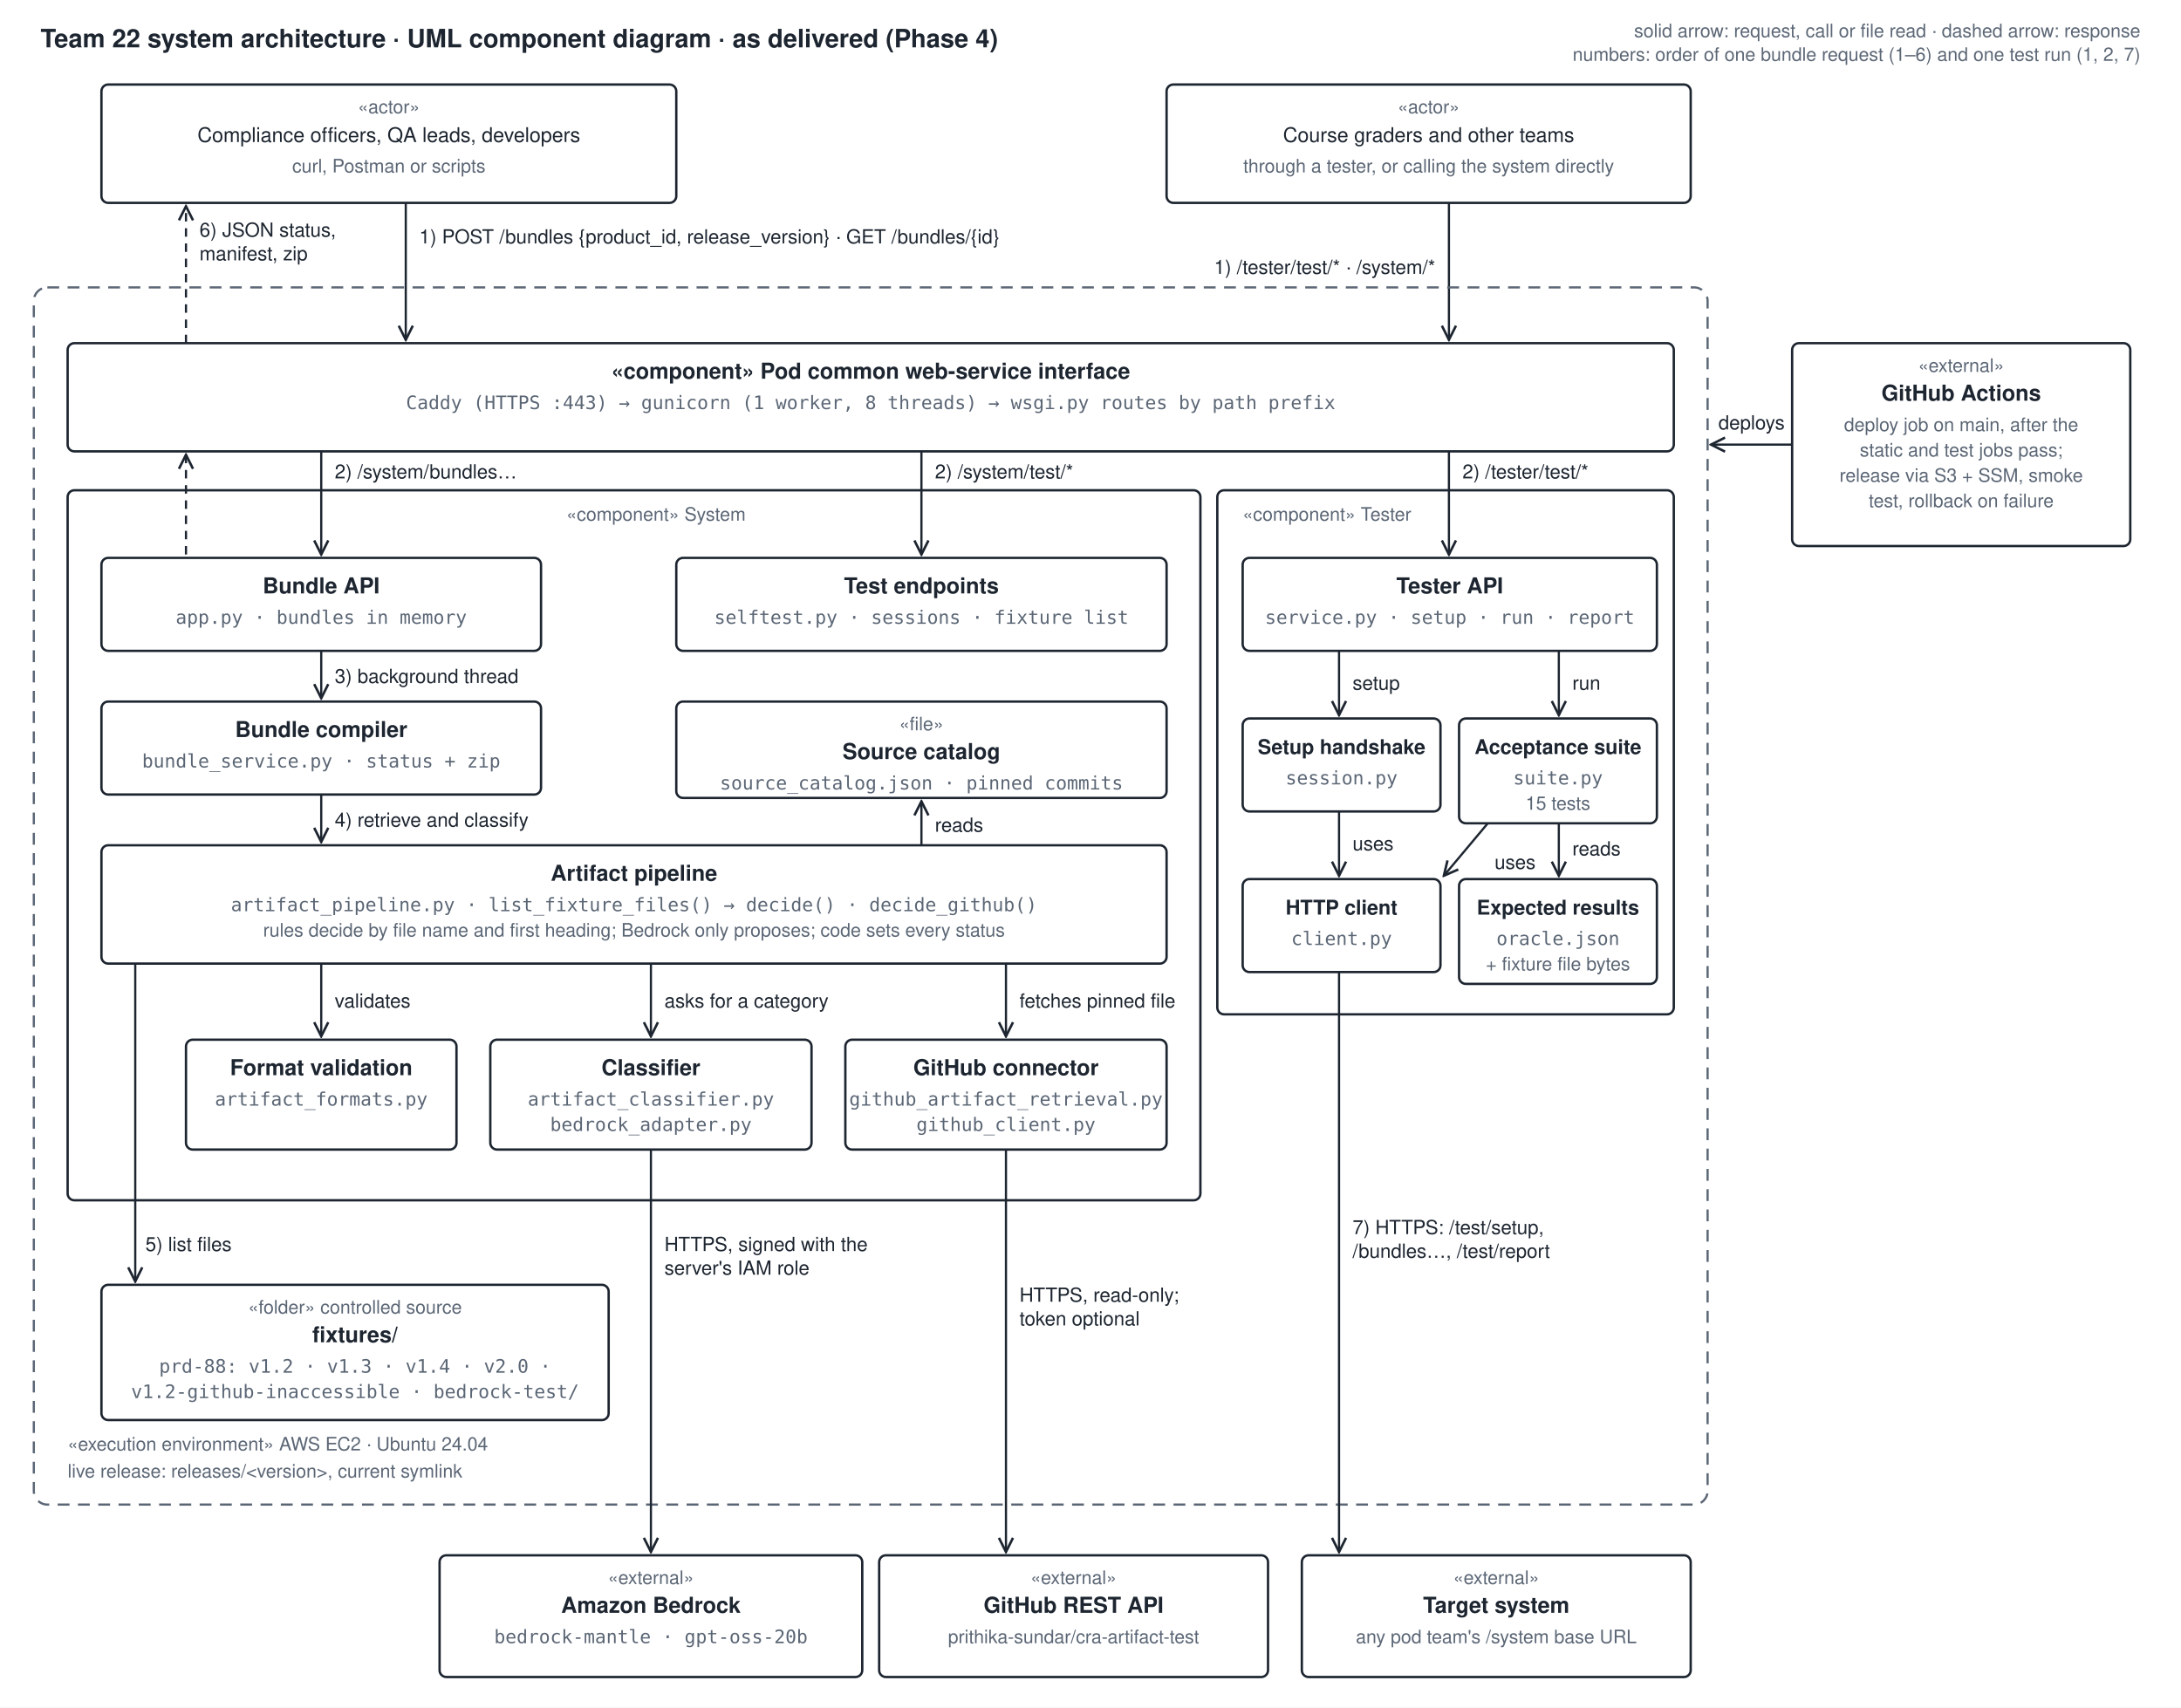
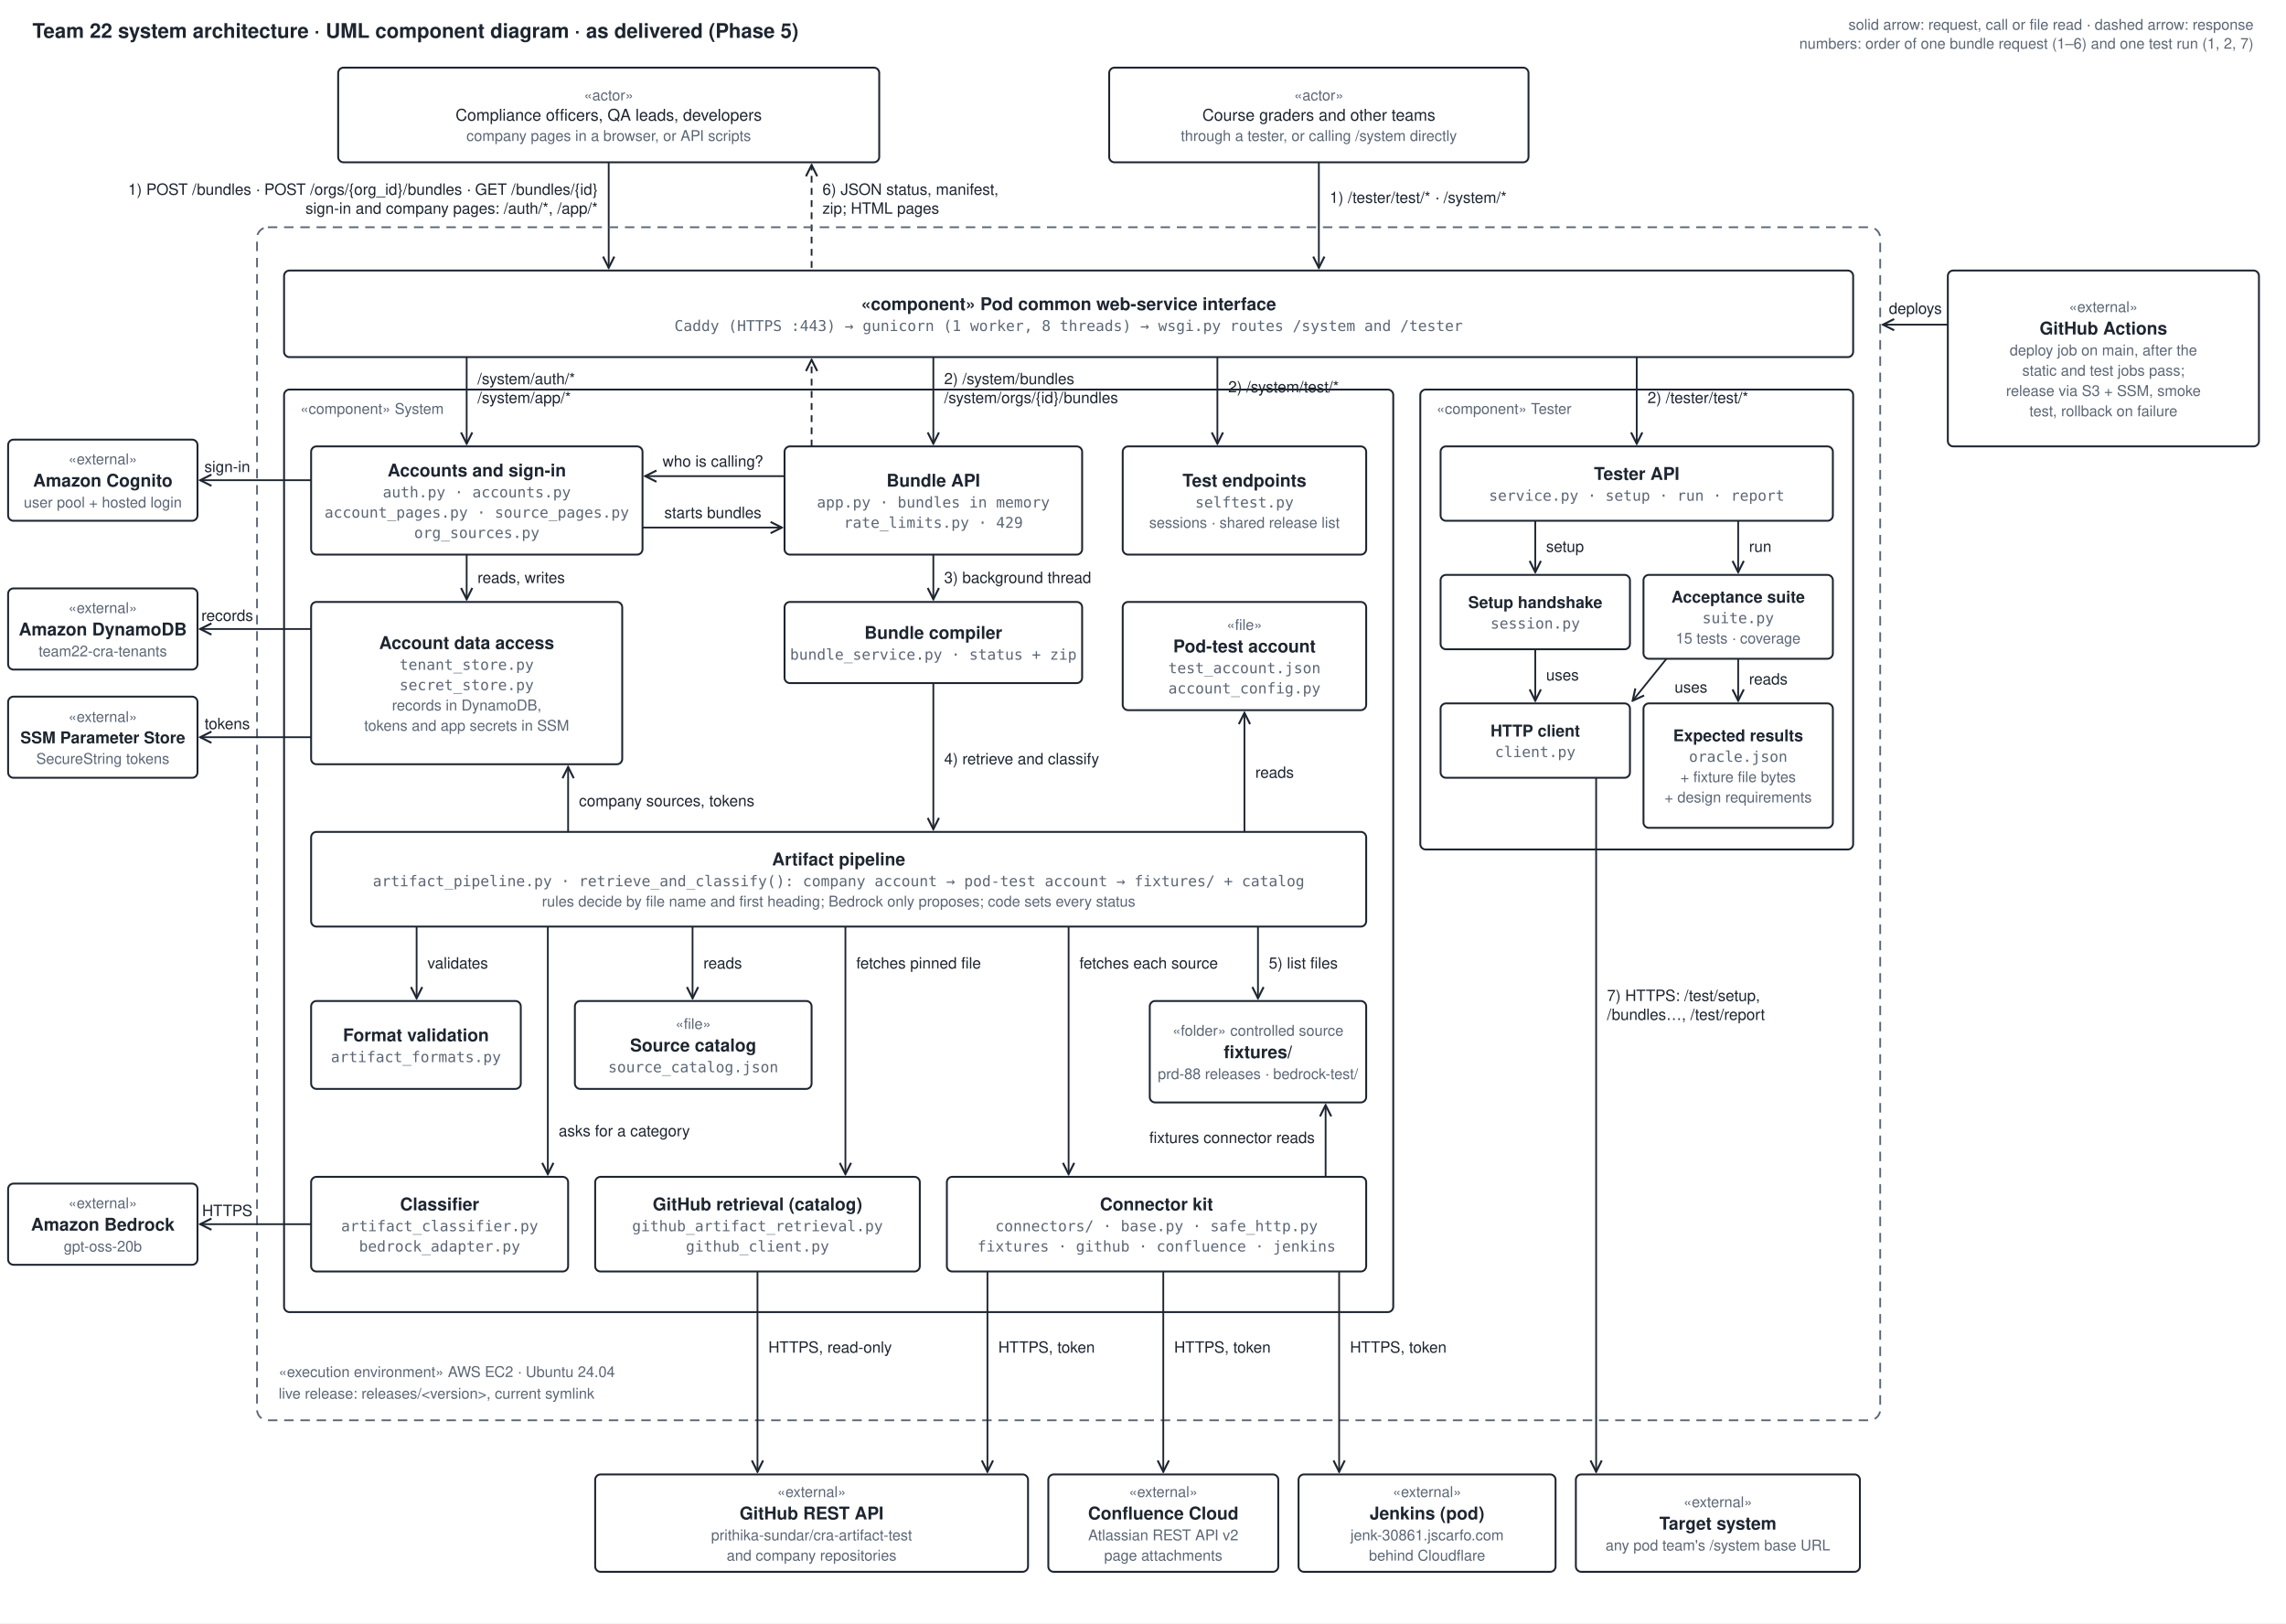
- <svg xmlns="http://www.w3.org/2000/svg" viewBox="0 0 1290 1010" width="1290" height="1010" font-family="Helvetica, Arial, sans-serif">
+ <svg xmlns="http://www.w3.org/2000/svg" viewBox="0 0 1690 1200" width="1690" height="1200" font-family="Helvetica, Arial, sans-serif">
  <defs>
    <marker id="arr" viewBox="0 0 10 10" refX="9" refY="5" markerWidth="8" markerHeight="8" orient="auto-start-reverse">
      <path d="M1,1 L9,5 L1,9" fill="none" stroke="#1d2530" stroke-width="1.4" />
    </marker>
  </defs>
  <style>
    .box { fill: #ffffff; stroke: #1d2530; stroke-width: 1.4; }
    .comp { fill: none; stroke: #1d2530; stroke-width: 1.4; }
    .node { fill: none; stroke: #5b6675; stroke-width: 1.3; stroke-dasharray: 7 5; }
    .e { stroke: #1d2530; stroke-width: 1.3; fill: none; }
    .ret { stroke: #1d2530; stroke-width: 1.3; fill: none; stroke-dasharray: 5 4; }
    .t { font-size: 13px; font-weight: bold; fill: #1d2530; }
    .t2 { font-size: 12px; font-weight: bold; fill: #1d2530; }
    .m { font-family: Menlo, Consolas, monospace; font-size: 11px; fill: #5b6675; }
    .st { font-size: 11px; fill: #5b6675; }
    .s { font-size: 12px; fill: #1d2530; }
    .l { font-size: 11.5px; fill: #1d2530; }
    .title { font-size: 15px; font-weight: bold; fill: #1d2530; }
-   </style>
-   <rect width="1290" height="1010" fill="#ffffff" />
-   <text class="title" x="24" y="28">Team 22 system architecture · UML component diagram · as delivered (Phase 4)</text>
-   <text class="st" x="1266" y="22" text-anchor="end">solid arrow: request, call or file read · dashed arrow: response</text>
-   <text class="st" x="1266" y="36" text-anchor="end">numbers: order of one bundle request (1–6) and one test run (1, 2, 7)</text>
+ </style>
+   <rect width="1690" height="1200" fill="#ffffff" />
+   <text class="title" x="24" y="28">Team 22 system architecture · UML component diagram · as delivered (Phase 5)</text>
+   <text class="st" x="1666" y="22" text-anchor="end">solid arrow: request, call or file read · dashed arrow: response</text>
+   <text class="st" x="1666" y="36" text-anchor="end">numbers: order of one bundle request (1–6) and one test run (1, 2, 7)</text>
  <g transform="translate(0,40)">
-     <rect class="box" x="60" y="10" width="340" height="70" rx="4" />
-     <text class="st" x="230.0" y="27" text-anchor="middle">«actor»</text>
-     <text class="s" x="230.0" y="44" text-anchor="middle">Compliance officers, QA leads, developers</text>
-     <text class="st" x="230.0" y="62" text-anchor="middle">curl, Postman or scripts</text>
-     <rect class="box" x="690" y="10" width="310" height="70" rx="4" />
-     <text class="st" x="845.0" y="27" text-anchor="middle">«actor»</text>
-     <text class="s" x="845.0" y="44" text-anchor="middle">Course graders and other teams</text>
-     <text class="st" x="845.0" y="62" text-anchor="middle">through a tester, or calling the system directly</text>
-     <polyline class="e" points="240,80 240,161" marker-end="url(#arr)" />
-     <text class="l" x="248" y="104" text-anchor="start">1) POST /bundles {product_id, release_version} · GET /bundles/{id}</text>
-     <polyline class="e" points="857,80 857,161" marker-end="url(#arr)" />
-     <text class="l" x="849" y="122" text-anchor="end">1) /tester/test/* · /system/*</text>
-     <polyline class="ret" points="110,288 110,229" marker-end="url(#arr)" />
-     <polyline class="ret" points="110,163 110,82" marker-end="url(#arr)" />
-     <text class="l" x="118" y="100" text-anchor="start">6) JSON status,</text>
-     <text class="l" x="118" y="114" text-anchor="start">manifest, zip</text>
-     <rect class="node" x="20" y="130" width="990" height="720" rx="8" />
-     <text class="st" x="40" y="818" text-anchor="start">«execution environment» AWS EC2 · Ubuntu 24.04</text>
-     <text class="st" x="40" y="834" text-anchor="start">live release: releases/&lt;version&gt;, current symlink</text>
-     <rect class="box" x="40" y="163" width="950" height="64" rx="4" />
-     <text class="t" x="515.0" y="184" text-anchor="middle">«component» Pod common web-service interface</text>
-     <text class="m" x="515.0" y="202" text-anchor="middle">Caddy (HTTPS :443) → gunicorn (1 worker, 8 threads) → wsgi.py routes by path prefix</text>
-     <rect class="comp" x="40" y="250" width="670" height="420" rx="4" />
-     <text class="st" x="335" y="268" text-anchor="start">«component» System</text>
-     <polyline class="e" points="190,227 190,288" marker-end="url(#arr)" />
-     <text class="l" x="198" y="243" text-anchor="start">2) /system/bundles…</text>
-     <polyline class="e" points="545,227 545,288" marker-end="url(#arr)" />
-     <text class="l" x="553" y="243" text-anchor="start">2) /system/test/*</text>
-     <rect class="box" x="60" y="290" width="260" height="55" rx="4" />
-     <text class="t" x="190.0" y="311" text-anchor="middle">Bundle API</text>
-     <text class="m" x="190.0" y="329" text-anchor="middle">app.py · bundles in memory</text>
-     <rect class="box" x="400" y="290" width="290" height="55" rx="4" />
-     <text class="t" x="545.0" y="311" text-anchor="middle">Test endpoints</text>
-     <text class="m" x="545.0" y="329" text-anchor="middle">selftest.py · sessions · fixture list</text>
-     <polyline class="e" points="190,345 190,373" marker-end="url(#arr)" />
-     <text class="l" x="198" y="364" text-anchor="start">3) background thread</text>
-     <rect class="box" x="60" y="375" width="260" height="55" rx="4" />
-     <text class="t" x="190.0" y="396" text-anchor="middle">Bundle compiler</text>
-     <text class="m" x="190.0" y="414" text-anchor="middle">bundle_service.py · status + zip</text>
-     <rect class="box" x="400" y="375" width="290" height="57" rx="4" />
-     <text class="st" x="545.0" y="392" text-anchor="middle">«file»</text>
-     <text class="t" x="545.0" y="409" text-anchor="middle">Source catalog</text>
-     <text class="m" x="545.0" y="427" text-anchor="middle">source_catalog.json · pinned commits</text>
-     <polyline class="e" points="190,430 190,458" marker-end="url(#arr)" />
-     <text class="l" x="198" y="449" text-anchor="start">4) retrieve and classify</text>
-     <rect class="box" x="60" y="460" width="630" height="70" rx="4" />
-     <text class="t" x="375.0" y="481" text-anchor="middle">Artifact pipeline</text>
-     <text class="m" x="375.0" y="499" text-anchor="middle">artifact_pipeline.py · list_fixture_files() → decide() · decide_github()</text>
-     <text class="st" x="375.0" y="514" text-anchor="middle">rules decide by file name and first heading; Bedrock only proposes; code sets every status</text>
-     <polyline class="e" points="545,460 545,434" marker-end="url(#arr)" />
-     <text class="l" x="553" y="452" text-anchor="start">reads</text>
-     <polyline class="e" points="190,530 190,573" marker-end="url(#arr)" />
-     <text class="l" x="198" y="556" text-anchor="start">validates</text>
-     <polyline class="e" points="385,530 385,573" marker-end="url(#arr)" />
-     <text class="l" x="393" y="556" text-anchor="start">asks for a category</text>
-     <polyline class="e" points="595,530 595,573" marker-end="url(#arr)" />
-     <text class="l" x="603" y="556" text-anchor="start">fetches pinned file</text>
-     <rect class="box" x="110" y="575" width="160" height="65" rx="4" />
-     <text class="t" x="190.0" y="596" text-anchor="middle">Format validation</text>
-     <text class="m" x="190.0" y="614" text-anchor="middle">artifact_formats.py</text>
-     <rect class="box" x="290" y="575" width="190" height="65" rx="4" />
-     <text class="t" x="385.0" y="596" text-anchor="middle">Classifier</text>
-     <text class="m" x="385.0" y="614" text-anchor="middle">artifact_classifier.py</text>
-     <text class="m" x="385.0" y="629" text-anchor="middle">bedrock_adapter.py</text>
-     <rect class="box" x="500" y="575" width="190" height="65" rx="4" />
-     <text class="t" x="595.0" y="596" text-anchor="middle">GitHub connector</text>
-     <text class="m" x="595.0" y="614" text-anchor="middle">github_artifact_retrieval.py</text>
-     <text class="m" x="595.0" y="629" text-anchor="middle">github_client.py</text>
-     <polyline class="e" points="80,530 80,718" marker-end="url(#arr)" />
-     <text class="l" x="86" y="700" text-anchor="start">5) list files</text>
-     <rect class="box" x="60" y="720" width="300" height="80" rx="4" />
-     <text class="st" x="210.0" y="737" text-anchor="middle">«folder» controlled source</text>
-     <text class="t" x="210.0" y="754" text-anchor="middle">fixtures/</text>
-     <text class="m" x="210.0" y="772" text-anchor="middle">prd-88: v1.2 · v1.3 · v1.4 · v2.0 ·</text>
-     <text class="m" x="210.0" y="787" text-anchor="middle">v1.2-github-inaccessible · bedrock-test/</text>
-     <rect class="comp" x="720" y="250" width="270" height="310" rx="4" />
-     <text class="st" x="735" y="268" text-anchor="start">«component» Tester</text>
-     <polyline class="e" points="857,227 857,288" marker-end="url(#arr)" />
-     <text class="l" x="865" y="243" text-anchor="start">2) /tester/test/*</text>
-     <rect class="box" x="735" y="290" width="245" height="55" rx="4" />
-     <text class="t" x="857.5" y="311" text-anchor="middle">Tester API</text>
-     <text class="m" x="857.5" y="329" text-anchor="middle">service.py · setup · run · report</text>
-     <polyline class="e" points="792,345 792,383" marker-end="url(#arr)" />
-     <text class="l" x="800" y="368" text-anchor="start">setup</text>
-     <polyline class="e" points="922,345 922,383" marker-end="url(#arr)" />
-     <text class="l" x="930" y="368" text-anchor="start">run</text>
-     <rect class="box" x="735" y="385" width="117" height="55" rx="4" />
-     <text class="t2" x="793.5" y="406" text-anchor="middle">Setup handshake</text>
-     <text class="m" x="793.5" y="424" text-anchor="middle">session.py</text>
-     <rect class="box" x="863" y="385" width="117" height="62" rx="4" />
-     <text class="t2" x="921.5" y="406" text-anchor="middle">Acceptance suite</text>
-     <text class="m" x="921.5" y="424" text-anchor="middle">suite.py</text>
-     <text class="st" x="921.5" y="439" text-anchor="middle">15 tests</text>
-     <polyline class="e" points="792,440 792,478" marker-end="url(#arr)" />
-     <text class="l" x="800" y="463" text-anchor="start">uses</text>
-     <polyline class="e" points="880,447 854,478" marker-end="url(#arr)" />
-     <text class="l" x="884" y="474" text-anchor="start">uses</text>
-     <polyline class="e" points="922,447 922,478" marker-end="url(#arr)" />
-     <text class="l" x="930" y="466" text-anchor="start">reads</text>
-     <rect class="box" x="735" y="480" width="117" height="55" rx="4" />
-     <text class="t2" x="793.5" y="501" text-anchor="middle">HTTP client</text>
-     <text class="m" x="793.5" y="519" text-anchor="middle">client.py</text>
-     <rect class="box" x="863" y="480" width="117" height="62" rx="4" />
-     <text class="t2" x="921.5" y="501" text-anchor="middle">Expected results</text>
-     <text class="m" x="921.5" y="519" text-anchor="middle">oracle.json</text>
-     <text class="st" x="921.5" y="534" text-anchor="middle">+ fixture file bytes</text>
-     <polyline class="e" points="385,640 385,878" marker-end="url(#arr)" />
-     <text class="l" x="393" y="700" text-anchor="start">HTTPS, signed with the</text>
-     <text class="l" x="393" y="714" text-anchor="start">server's IAM role</text>
-     <polyline class="e" points="595,640 595,878" marker-end="url(#arr)" />
-     <text class="l" x="603" y="730" text-anchor="start">HTTPS, read-only;</text>
-     <text class="l" x="603" y="744" text-anchor="start">token optional</text>
-     <polyline class="e" points="792,535 792,878" marker-end="url(#arr)" />
-     <text class="l" x="800" y="690" text-anchor="start">7) HTTPS: /test/setup,</text>
-     <text class="l" x="800" y="704" text-anchor="start">/bundles…, /test/report</text>
-     <rect class="box" x="260" y="880" width="250" height="72" rx="4" />
-     <text class="st" x="385.0" y="897" text-anchor="middle">«external»</text>
-     <text class="t" x="385.0" y="914" text-anchor="middle">Amazon Bedrock</text>
-     <text class="m" x="385.0" y="932" text-anchor="middle">bedrock-mantle · gpt-oss-20b</text>
-     <rect class="box" x="520" y="880" width="230" height="72" rx="4" />
-     <text class="st" x="635.0" y="897" text-anchor="middle">«external»</text>
-     <text class="t" x="635.0" y="914" text-anchor="middle">GitHub REST API</text>
-     <text class="st" x="635.0" y="932" text-anchor="middle">prithika-sundar/cra-artifact-test</text>
-     <rect class="box" x="770" y="880" width="230" height="72" rx="4" />
-     <text class="st" x="885.0" y="897" text-anchor="middle">«external»</text>
-     <text class="t" x="885.0" y="914" text-anchor="middle">Target system</text>
-     <text class="st" x="885.0" y="932" text-anchor="middle">any pod team's /system base URL</text>
-     <rect class="box" x="1060" y="163" width="200" height="120" rx="4" />
-     <text class="st" x="1160.0" y="180" text-anchor="middle">«external»</text>
-     <text class="t" x="1160.0" y="197" text-anchor="middle">GitHub Actions</text>
-     <text class="st" x="1160.0" y="215" text-anchor="middle">deploy job on main, after the</text>
-     <text class="st" x="1160.0" y="230" text-anchor="middle">static and test jobs pass;</text>
-     <text class="st" x="1160.0" y="245" text-anchor="middle">release via S3 + SSM, smoke</text>
-     <text class="st" x="1160.0" y="260" text-anchor="middle">test, rollback on failure</text>
-     <polyline class="e" points="1060,223 1012,223" marker-end="url(#arr)" />
-     <text class="l" x="1036" y="214" text-anchor="middle">deploys</text>
+     <rect class="box" x="250" y="10" width="400" height="70" rx="4" />
+     <text class="st" x="450" y="34.2" text-anchor="middle">«actor»</text>
+     <text class="s" x="450" y="49.2" text-anchor="middle">Compliance officers, QA leads, developers</text>
+     <text class="st" x="450" y="64.2" text-anchor="middle">company pages in a browser, or API scripts</text>
+     <rect class="box" x="820" y="10" width="310" height="70" rx="4" />
+     <text class="st" x="975" y="34.2" text-anchor="middle">«actor»</text>
+     <text class="s" x="975" y="49.2" text-anchor="middle">Course graders and other teams</text>
+     <text class="st" x="975" y="64.2" text-anchor="middle">through a tester, or calling /system directly</text>
+     <polyline class="e" points="450,80 450,158" marker-end="url(#arr)" />
+     <text class="l" x="442" y="104" text-anchor="end">1) POST /bundles · POST /orgs/{org_id}/bundles · GET /bundles/{id}</text>
+     <text class="l" x="442" y="118" text-anchor="end">sign-in and company pages: /auth/*, /app/*</text>
+     <polyline class="ret" points="600,158 600,82" marker-end="url(#arr)" />
+     <text class="l" x="608" y="104">6) JSON status, manifest,</text>
+     <text class="l" x="608" y="118">zip; HTML pages</text>
+     <polyline class="e" points="975,80 975,158" marker-end="url(#arr)" />
+     <text class="l" x="983" y="110">1) /tester/test/* · /system/*</text>
+     <rect class="node" x="190" y="128" width="1200" height="882" rx="8" />
+     <text class="st" x="206" y="978">«execution environment» AWS EC2 · Ubuntu 24.04</text>
+     <text class="st" x="206" y="994">live release: releases/&lt;version&gt;, current symlink</text>
+     <rect class="box" x="210" y="160" width="1160" height="64" rx="4" />
+     <text class="t" x="790" y="189.26" text-anchor="middle">«component» Pod common web-service interface</text>
+     <text class="m" x="790" y="204.7" text-anchor="middle">Caddy (HTTPS :443) → gunicorn (1 worker, 8 threads) → wsgi.py routes /system and /tester</text>
+     <rect class="comp" x="210" y="248" width="820" height="682" rx="4" />
+     <text class="st" x="222" y="266">«component» System</text>
+     <polyline class="e" points="345,224 345,288" marker-end="url(#arr)" />
+     <text class="l" x="353" y="244">/system/auth/*</text>
+     <text class="l" x="353" y="258">/system/app/*</text>
+     <polyline class="e" points="690,224 690,288" marker-end="url(#arr)" />
+     <text class="l" x="698" y="244">2) /system/bundles</text>
+     <text class="l" x="698" y="258">/system/orgs/{id}/bundles</text>
+     <polyline class="e" points="900,224 900,288" marker-end="url(#arr)" />
+     <text class="l" x="908" y="250">2) /system/test/*</text>
+     <polyline class="ret" points="600,290 600,226" marker-end="url(#arr)" />
+     <rect class="box" x="230" y="290" width="245" height="80" rx="4" />
+     <text class="t" x="352.5" y="312.26" text-anchor="middle">Accounts and sign-in</text>
+     <text class="m" x="352.5" y="327.7" text-anchor="middle">auth.py · accounts.py</text>
+     <text class="m" x="352.5" y="342.7" text-anchor="middle">account_pages.py · source_pages.py</text>
+     <text class="m" x="352.5" y="357.7" text-anchor="middle">org_sources.py</text>
+     <rect class="box" x="580" y="290" width="220" height="80" rx="4" />
+     <text class="t" x="690" y="319.76" text-anchor="middle">Bundle API</text>
+     <text class="m" x="690" y="335.2" text-anchor="middle">app.py · bundles in memory</text>
+     <text class="m" x="690" y="350.2" text-anchor="middle">rate_limits.py · 429</text>
+     <rect class="box" x="830" y="290" width="180" height="80" rx="4" />
+     <text class="t" x="920" y="319.76" text-anchor="middle">Test endpoints</text>
+     <text class="m" x="920" y="335.2" text-anchor="middle">selftest.py</text>
+     <text class="st" x="920" y="350.2" text-anchor="middle">sessions · shared release list</text>
+     <polyline class="e" points="580,312 477,312" marker-end="url(#arr)" />
+     <text class="l" x="527" y="305" text-anchor="middle">who is calling?</text>
+     <polyline class="e" points="475,350 578,350" marker-end="url(#arr)" />
+     <text class="l" x="527" y="343" text-anchor="middle">starts bundles</text>
+     <rect class="box" x="230" y="405" width="230" height="120" rx="4" />
+     <text class="t" x="345" y="439.76" text-anchor="middle">Account data access</text>
+     <text class="m" x="345" y="455.2" text-anchor="middle">tenant_store.py</text>
+     <text class="m" x="345" y="470.2" text-anchor="middle">secret_store.py</text>
+     <text class="st" x="345" y="485.2" text-anchor="middle">records in DynamoDB,</text>
+     <text class="st" x="345" y="500.2" text-anchor="middle">tokens and app secrets in SSM</text>
+     <polyline class="e" points="345,370 345,403" marker-end="url(#arr)" />
+     <text class="l" x="353" y="391">reads, writes</text>
+     <rect class="box" x="580" y="405" width="220" height="60" rx="4" />
+     <text class="t" x="690" y="432.26" text-anchor="middle">Bundle compiler</text>
+     <text class="m" x="690" y="447.7" text-anchor="middle">bundle_service.py · status + zip</text>
+     <polyline class="e" points="690,370 690,403" marker-end="url(#arr)" />
+     <text class="l" x="698" y="391">3) background thread</text>
+     <rect class="box" x="830" y="405" width="180" height="80" rx="4" />
+     <text class="st" x="920" y="425.7" text-anchor="middle">«file»</text>
+     <text class="t" x="920" y="442.26" text-anchor="middle">Pod-test account</text>
+     <text class="m" x="920" y="457.7" text-anchor="middle">test_account.json</text>
+     <text class="m" x="920" y="472.7" text-anchor="middle">account_config.py</text>
+     <rect class="box" x="230" y="575" width="780" height="70" rx="4" />
+     <text class="t" x="620" y="599.76" text-anchor="middle">Artifact pipeline</text>
+     <text class="m" x="620" y="615.2" text-anchor="middle">artifact_pipeline.py · retrieve_and_classify(): company account → pod-test account → fixtures/ + catalog</text>
+     <text class="st" x="620" y="630.2" text-anchor="middle">rules decide by file name and first heading; Bedrock only proposes; code sets every status</text>
+     <polyline class="e" points="420,575 420,527" marker-end="url(#arr)" />
+     <text class="l" x="428" y="556">company sources, tokens</text>
+     <polyline class="e" points="690,465 690,573" marker-end="url(#arr)" />
+     <text class="l" x="698" y="525">4) retrieve and classify</text>
+     <polyline class="e" points="920,575 920,487" marker-end="url(#arr)" />
+     <text class="l" x="928" y="535">reads</text>
+     <rect class="box" x="230" y="700" width="155" height="65" rx="4" />
+     <text class="t" x="307.5" y="729.76" text-anchor="middle">Format validation</text>
+     <text class="m" x="307.5" y="745.2" text-anchor="middle">artifact_formats.py</text>
+     <polyline class="e" points="308,645 308,698" marker-end="url(#arr)" />
+     <text class="l" x="316" y="676">validates</text>
+     <rect class="box" x="425" y="700" width="175" height="65" rx="4" />
+     <text class="st" x="512.5" y="720.7" text-anchor="middle">«file»</text>
+     <text class="t" x="512.5" y="737.26" text-anchor="middle">Source catalog</text>
+     <text class="m" x="512.5" y="752.7" text-anchor="middle">source_catalog.json</text>
+     <polyline class="e" points="512,645 512,698" marker-end="url(#arr)" />
+     <text class="l" x="520" y="676">reads</text>
+     <rect class="box" x="850" y="700" width="160" height="75" rx="4" />
+     <text class="st" x="930" y="725.7" text-anchor="middle">«folder» controlled source</text>
+     <text class="t" x="930" y="742.26" text-anchor="middle">fixtures/</text>
+     <text class="st" x="930" y="757.7" text-anchor="middle">prd-88 releases · bedrock-test/</text>
+     <polyline class="e" points="930,645 930,698" marker-end="url(#arr)" />
+     <text class="l" x="938" y="676">5) list files</text>
+     <polyline class="e" points="405,645 405,828" marker-end="url(#arr)" />
+     <text class="l" x="413" y="800">asks for a category</text>
+     <polyline class="e" points="625,645 625,828" marker-end="url(#arr)" />
+     <text class="l" x="633" y="676">fetches pinned file</text>
+     <polyline class="e" points="790,645 790,828" marker-end="url(#arr)" />
+     <text class="l" x="798" y="676">fetches each source</text>
+     <rect class="box" x="230" y="830" width="190" height="70" rx="4" />
+     <text class="t" x="325" y="854.76" text-anchor="middle">Classifier</text>
+     <text class="m" x="325" y="870.2" text-anchor="middle">artifact_classifier.py</text>
+     <text class="m" x="325" y="885.2" text-anchor="middle">bedrock_adapter.py</text>
+     <rect class="box" x="440" y="830" width="240" height="70" rx="4" />
+     <text class="t" x="560" y="854.76" text-anchor="middle">GitHub retrieval (catalog)</text>
+     <text class="m" x="560" y="870.2" text-anchor="middle">github_artifact_retrieval.py</text>
+     <text class="m" x="560" y="885.2" text-anchor="middle">github_client.py</text>
+     <rect class="box" x="700" y="830" width="310" height="70" rx="4" />
+     <text class="t" x="855" y="854.76" text-anchor="middle">Connector kit</text>
+     <text class="m" x="855" y="870.2" text-anchor="middle">connectors/ · base.py · safe_http.py</text>
+     <text class="m" x="855" y="885.2" text-anchor="middle">fixtures · github · confluence · jenkins</text>
+     <polyline class="e" points="980,830 980,777" marker-end="url(#arr)" />
+     <text class="l" x="972" y="805" text-anchor="end">fixtures connector reads</text>
+     <rect class="box" x="6" y="285" width="140" height="60" rx="4" />
+     <text class="st" x="76" y="303.2" text-anchor="middle">«external»</text>
+     <text class="t" x="76" y="319.76" text-anchor="middle">Amazon Cognito</text>
+     <text class="st" x="76" y="335.2" text-anchor="middle">user pool + hosted login</text>
+     <polyline class="e" points="230,315 148,315" marker-end="url(#arr)" />
+     <text class="l" x="168" y="309" text-anchor="middle">sign-in</text>
+     <rect class="box" x="6" y="395" width="140" height="60" rx="4" />
+     <text class="st" x="76" y="413.2" text-anchor="middle">«external»</text>
+     <text class="t" x="76" y="429.76" text-anchor="middle">Amazon DynamoDB</text>
+     <text class="st" x="76" y="445.2" text-anchor="middle">team22-cra-tenants</text>
+     <polyline class="e" points="230,425 148,425" marker-end="url(#arr)" />
+     <text class="l" x="168" y="419" text-anchor="middle">records</text>
+     <rect class="box" x="6" y="475" width="140" height="60" rx="4" />
+     <text class="st" x="76" y="493.7" text-anchor="middle">«external»</text>
+     <text class="t2" x="76" y="509.48" text-anchor="middle">SSM Parameter Store</text>
+     <text class="st" x="76" y="524.7" text-anchor="middle">SecureString tokens</text>
+     <polyline class="e" points="230,505 148,505" marker-end="url(#arr)" />
+     <text class="l" x="168" y="499" text-anchor="middle">tokens</text>
+     <rect class="box" x="6" y="835" width="140" height="60" rx="4" />
+     <text class="st" x="76" y="853.2" text-anchor="middle">«external»</text>
+     <text class="t" x="76" y="869.76" text-anchor="middle">Amazon Bedrock</text>
+     <text class="st" x="76" y="885.2" text-anchor="middle">gpt-oss-20b</text>
+     <polyline class="e" points="230,865 148,865" marker-end="url(#arr)" />
+     <text class="l" x="168" y="859" text-anchor="middle">HTTPS</text>
+     <rect class="box" x="440" y="1050" width="320" height="72" rx="4" />
+     <text class="st" x="600" y="1066.7" text-anchor="middle">«external»</text>
+     <text class="t" x="600" y="1083.26" text-anchor="middle">GitHub REST API</text>
+     <text class="st" x="600" y="1098.7" text-anchor="middle">prithika-sundar/cra-artifact-test</text>
+     <text class="st" x="600" y="1113.7" text-anchor="middle">and company repositories</text>
+     <polyline class="e" points="560,900 560,1048" marker-end="url(#arr)" />
+     <text class="l" x="568" y="960">HTTPS, read-only</text>
+     <polyline class="e" points="730,900 730,1048" marker-end="url(#arr)" />
+     <text class="l" x="738" y="960">HTTPS, token</text>
+     <rect class="box" x="775" y="1050" width="170" height="72" rx="4" />
+     <text class="st" x="860" y="1066.7" text-anchor="middle">«external»</text>
+     <text class="t" x="860" y="1083.26" text-anchor="middle">Confluence Cloud</text>
+     <text class="st" x="860" y="1098.7" text-anchor="middle">Atlassian REST API v2</text>
+     <text class="st" x="860" y="1113.7" text-anchor="middle">page attachments</text>
+     <polyline class="e" points="860,900 860,1048" marker-end="url(#arr)" />
+     <text class="l" x="868" y="960">HTTPS, token</text>
+     <rect class="box" x="960" y="1050" width="190" height="72" rx="4" />
+     <text class="st" x="1055" y="1066.7" text-anchor="middle">«external»</text>
+     <text class="t" x="1055" y="1083.26" text-anchor="middle">Jenkins (pod)</text>
+     <text class="st" x="1055" y="1098.7" text-anchor="middle">jenk-30861.jscarfo.com</text>
+     <text class="st" x="1055" y="1113.7" text-anchor="middle">behind Cloudflare</text>
+     <polyline class="e" points="990,900 990,1048" marker-end="url(#arr)" />
+     <text class="l" x="998" y="960">HTTPS, token</text>
+     <rect class="box" x="1165" y="1050" width="210" height="72" rx="4" />
+     <text class="st" x="1270" y="1074.2" text-anchor="middle">«external»</text>
+     <text class="t" x="1270" y="1090.76" text-anchor="middle">Target system</text>
+     <text class="st" x="1270" y="1106.2" text-anchor="middle">any pod team's /system base URL</text>
+     <rect class="comp" x="1050" y="248" width="320" height="340" rx="4" />
+     <text class="st" x="1062" y="266">«component» Tester</text>
+     <polyline class="e" points="1210,224 1210,288" marker-end="url(#arr)" />
+     <text class="l" x="1218" y="258">2) /tester/test/*</text>
+     <rect class="box" x="1065" y="290" width="290" height="55" rx="4" />
+     <text class="t" x="1210" y="314.76" text-anchor="middle">Tester API</text>
+     <text class="m" x="1210" y="330.2" text-anchor="middle">service.py · setup · run · report</text>
+     <polyline class="e" points="1135,345 1135,383" marker-end="url(#arr)" />
+     <text class="l" x="1143" y="368">setup</text>
+     <polyline class="e" points="1285,345 1285,383" marker-end="url(#arr)" />
+     <text class="l" x="1293" y="368">run</text>
+     <rect class="box" x="1065" y="385" width="140" height="55" rx="4" />
+     <text class="t2" x="1135" y="409.48" text-anchor="middle">Setup handshake</text>
+     <text class="m" x="1135" y="424.7" text-anchor="middle">session.py</text>
+     <rect class="box" x="1215" y="385" width="140" height="62" rx="4" />
+     <text class="t2" x="1285" y="405.48" text-anchor="middle">Acceptance suite</text>
+     <text class="m" x="1285" y="420.7" text-anchor="middle">suite.py</text>
+     <text class="st" x="1285" y="435.7" text-anchor="middle">15 tests · coverage</text>
+     <polyline class="e" points="1135,440 1135,478" marker-end="url(#arr)" />
+     <text class="l" x="1143" y="463">uses</text>
+     <polyline class="e" points="1232,447 1207,478" marker-end="url(#arr)" />
+     <text class="l" x="1238" y="472">uses</text>
+     <polyline class="e" points="1285,447 1285,478" marker-end="url(#arr)" />
+     <text class="l" x="1293" y="466">reads</text>
+     <rect class="box" x="1065" y="480" width="140" height="55" rx="4" />
+     <text class="t2" x="1135" y="504.48" text-anchor="middle">HTTP client</text>
+     <text class="m" x="1135" y="519.7" text-anchor="middle">client.py</text>
+     <rect class="box" x="1215" y="480" width="140" height="92" rx="4" />
+     <text class="t2" x="1285" y="507.98" text-anchor="middle">Expected results</text>
+     <text class="m" x="1285" y="523.2" text-anchor="middle">oracle.json</text>
+     <text class="st" x="1285" y="538.2" text-anchor="middle">+ fixture file bytes</text>
+     <text class="st" x="1285" y="553.2" text-anchor="middle">+ design requirements</text>
+     <polyline class="e" points="1180,535 1180,1048" marker-end="url(#arr)" />
+     <text class="l" x="1188" y="700">7) HTTPS: /test/setup,</text>
+     <text class="l" x="1188" y="714">/bundles…, /test/report</text>
+     <rect class="box" x="1440" y="160" width="230" height="130" rx="4" />
+     <text class="st" x="1555" y="190.7" text-anchor="middle">«external»</text>
+     <text class="t" x="1555" y="207.26" text-anchor="middle">GitHub Actions</text>
+     <text class="st" x="1555" y="222.7" text-anchor="middle">deploy job on main, after the</text>
+     <text class="st" x="1555" y="237.7" text-anchor="middle">static and test jobs pass;</text>
+     <text class="st" x="1555" y="252.7" text-anchor="middle">release via S3 + SSM, smoke</text>
+     <text class="st" x="1555" y="267.7" text-anchor="middle">test, rollback on failure</text>
+     <polyline class="e" points="1440,200 1392,200" marker-end="url(#arr)" />
+     <text class="l" x="1416" y="192" text-anchor="middle">deploys</text>
  </g>
</svg>
